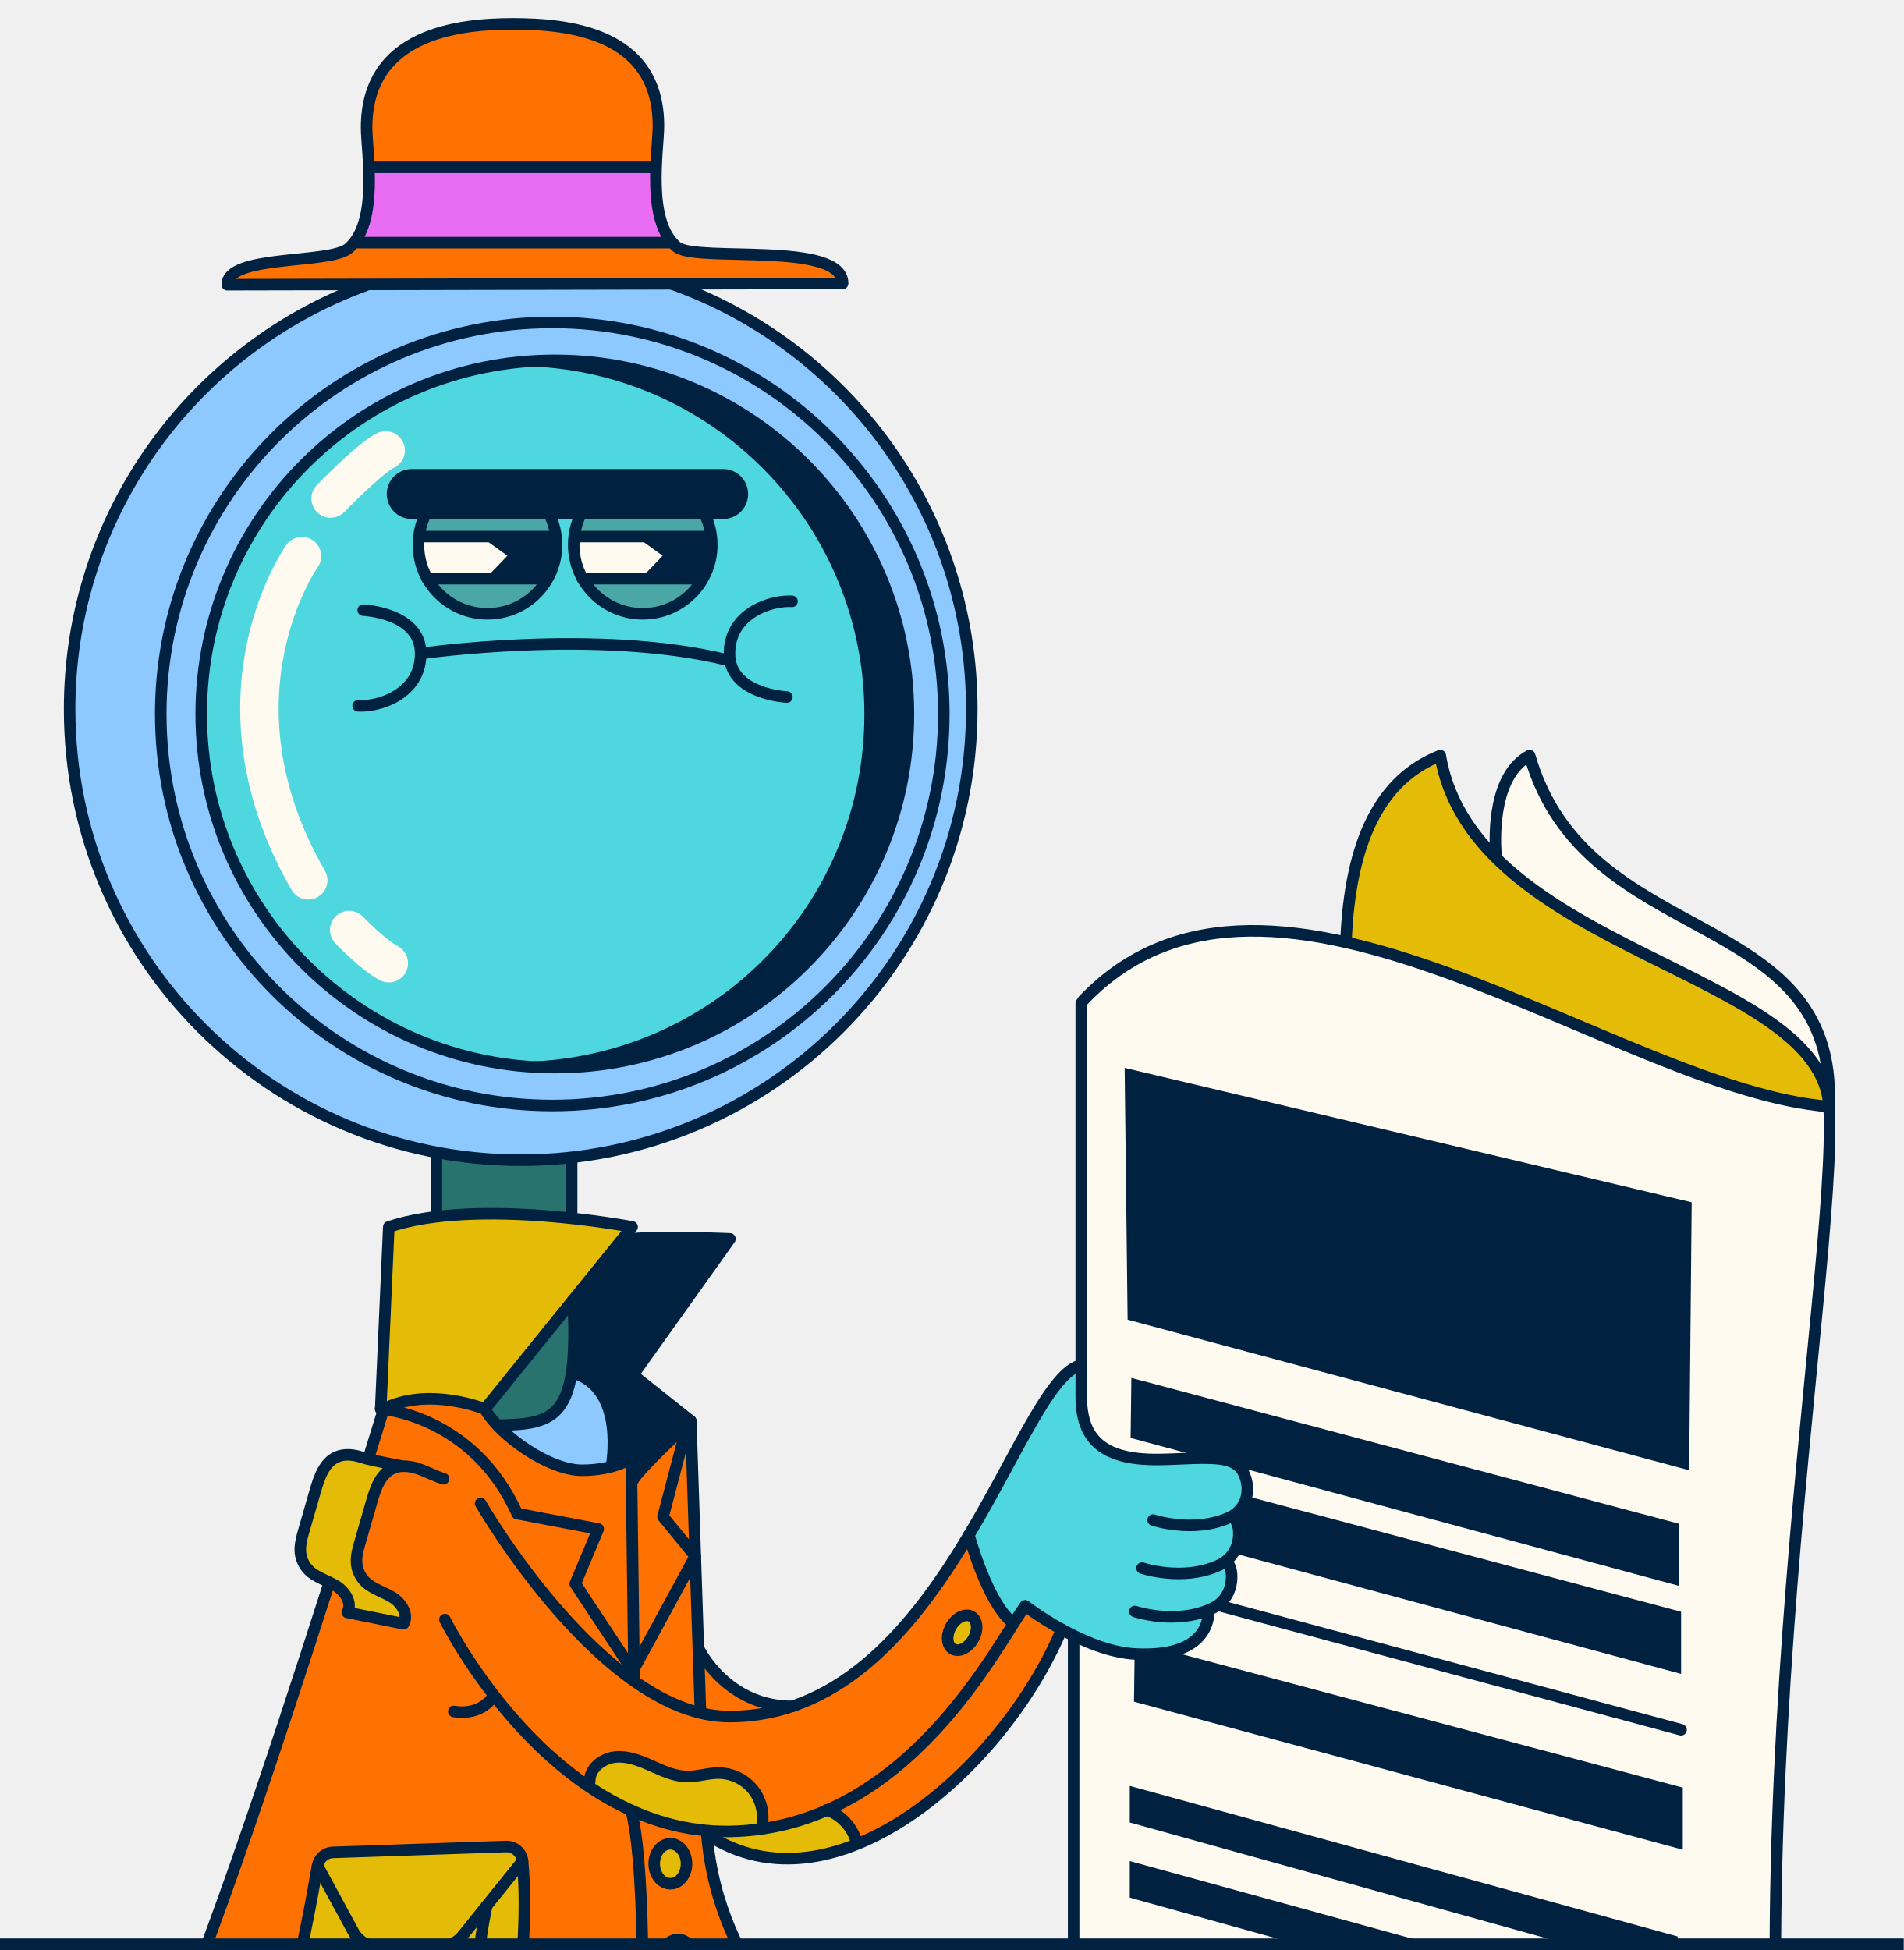
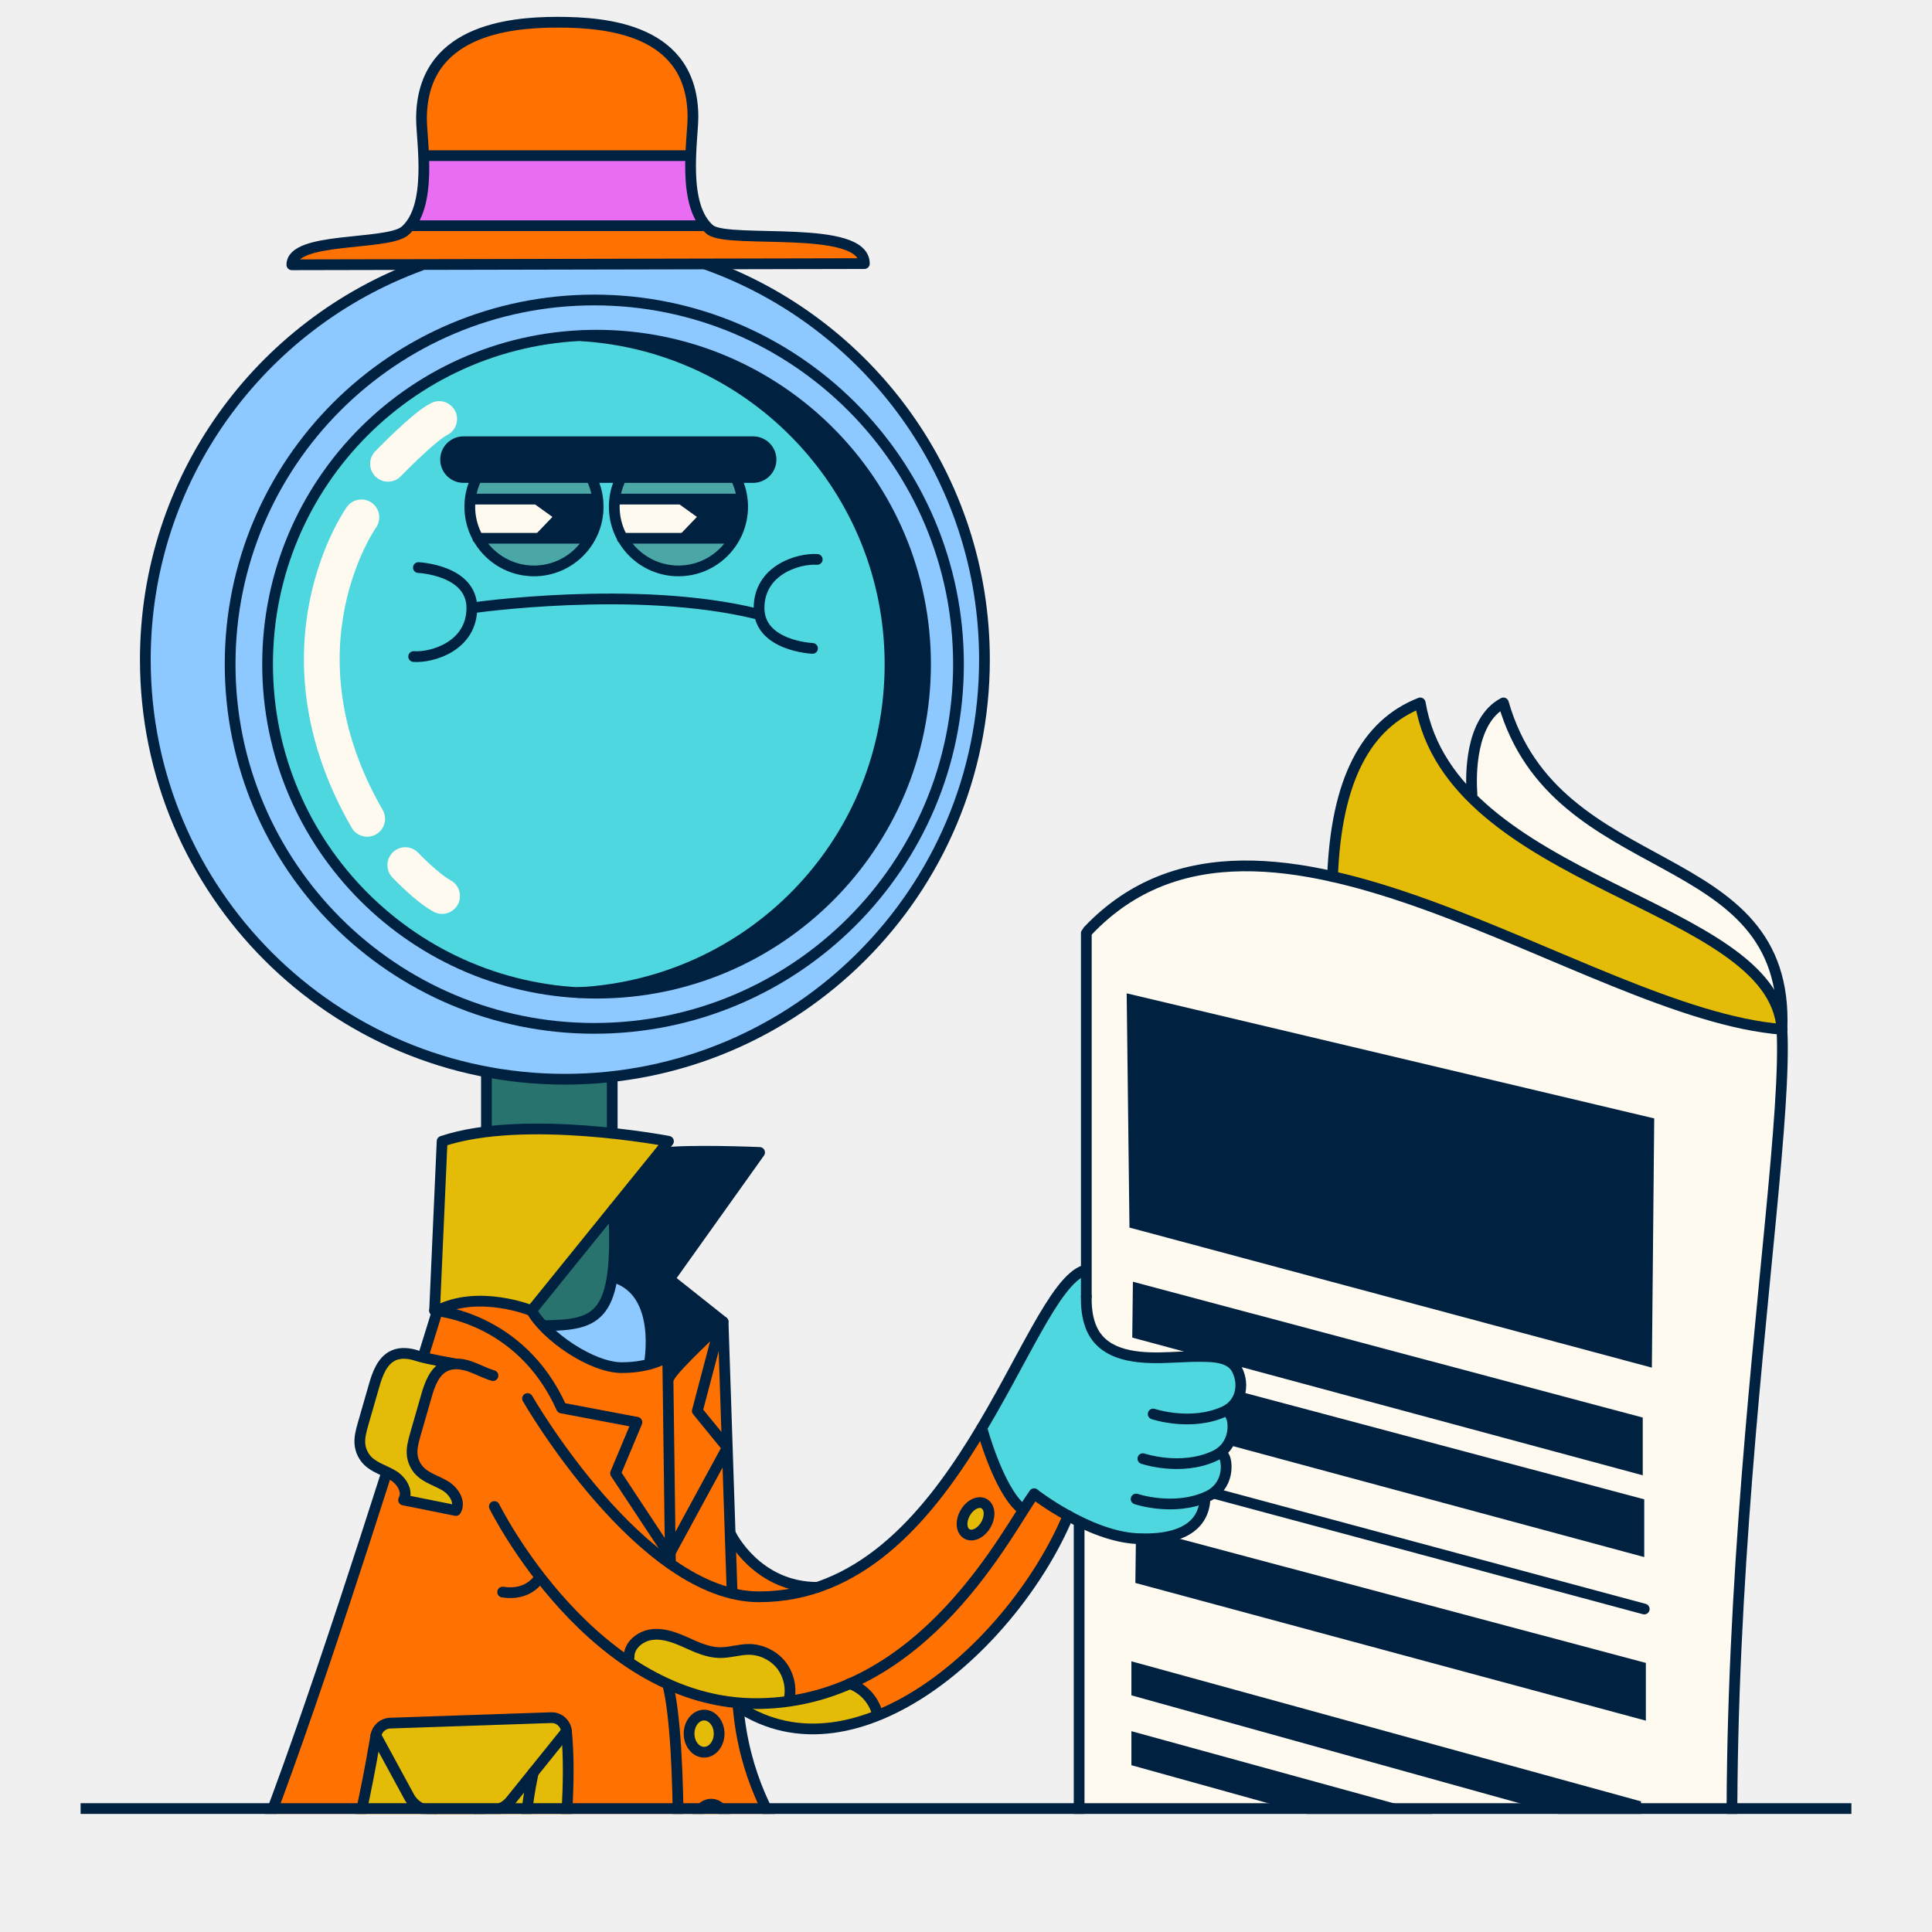
- <svg xmlns="http://www.w3.org/2000/svg" width="165" height="169" fill="none" viewBox="0 0 165 169">
-   <g clip-path="url(#a)">
-     <mask id="b" fill="#fff">
-       <path d="M0 0h165v169H0z" />
-     </mask>
-     <path fill="#8dc8ff" d="M45.446 100.658c21.648 0 39.197-17.549 39.197-39.196 0-21.648-17.55-39.196-39.197-39.196S6.25 39.814 6.25 61.462c0 21.647 17.549 39.196 39.196 39.196" />
-     <path fill="#4ed7de" d="M48.16 92.695c16.981 0 30.747-13.766 30.747-30.746 0-16.981-13.766-30.747-30.747-30.747-16.98 0-30.746 13.766-30.746 30.747 0 16.98 13.766 30.746 30.746 30.746" />
-     <path fill="#4ba6a6" d="M36.347 46.355H48.29s.554-1.55-1.436-1.99c-1.99-.444-10.177.22-10.177.22l-.333 1.77zm14.266-1.77-.443 1.327-.443.663h12.056l-1.217-2.653zm-3.651 5.75H37.12s2.323 2.877 5.197 2.877 5.196-1.88 4.646-2.877m3.761 0s2.323 3.097 4.533 3.097 5.31-2.324 5.197-3.097H50.72z" />
-     <path fill="#fffaf0" d="m36.346 46.908.883 2.947 10.323.15v-3.467zm24.184 3.097v-3.393l-10.803-.037s.256 2.803.626 3.28l10.177.147z" />
-     <path fill="#ff7101" d="M19.647 24.565h53.529s-1.217-2.323-3.87-2.433-9.4 0-10.287-.553c-.883-.554-2.213-2.987-2.213-5.64 0-2.654 4.093-13.604-11.723-13.934-12.497-.22-13.713 6.304-13.273 9.4s.553 9.954-2.654 10.617-9.07.443-9.51 2.543" />
-     <path fill="#e96df2" d="M31.922 14.612s.11 5.273-1.326 6.34h26.986l-1.033-6.563-24.627.22z" />
-     <path fill="#28736d" d="M49.506 105.524v-5.086s-9.51.22-11.943-.664v5.42l11.943.334zm-7.556 16.518 1.032 1.326s4.497.663 5.9-1.916c1.404-2.58.444-8.407.444-8.407l-7.373 8.997z" />
-     <path fill="#8dc8ff" d="M43.977 123.774s1.55 3.98 8.846 3.207c0 0 .997-7.19-3.206-7.63 0 0 0 3.65-5.64 4.423" />
-     <path fill="#4ed7de" d="M84.492 140.324s-1.18-.59-1.917.59-.293 1.99.293 1.99c.587 0 1.034-.073 1.327-.663s.293-1.917.293-1.917zm-.736-7.004s2.727 6.71 3.98 7.227l1.18-1.473s6.856 5.013 11.503 4.349 4.35-3.393 4.35-3.393 2.95-1.843 1.623-4.496c0 0 1.917-2.137.884-4.204 0 0 1.843-3.023.073-4.203s-5.75-.737-6.857-.81c-1.106-.073-6.636 2.36-6.93-7.667 0 0-1.326.444-3.096 2.804s-6.71 11.87-6.71 11.87z" />
-     <path fill="#fffaf0" d="M93.562 118.648v-31.78s7.816-6.563 14.23-6.34c6.413.223 12.936 2.007 17.363 3.43s23.556 10.95 33.363 11.943c1.696 6.857-9.917 76.756-1.4 112.919-1.77-.11-26.987-16.59-60.396-20.706-.787-1.064-3.67-4.877-3.674-5.43l-.15-41.253s9.587 5.16 11.87-1.4c0 0 2.58-1.107 1.624-4.497 0 0 1.4-2.063.883-4.203 0 0 1.99-2.877.073-4.203-1.916-1.327-5.9-.884-5.9-.884s-7.41.517-7.666-3.686a176 176 0 0 0-.22-3.907z" />
-     <path fill="#e4bc07" d="m116.863 81.745 7.519 1.88s27.687 12.606 34.137 12.276c-.627-6.636-10.047-10.25-10.047-10.25s-21.55-8.44-23.856-19.56c-3.444.174-9.307 7.36-7.757 15.657z" />
-     <path fill="#fffaf0" d="M132.457 65.598s-2.877.663-2.877 8.183c0 0 4.093 4.647 8.517 6.747s19.466 8.736 20.349 13.713c0 0 .11-7.52-6.303-10.95s-17.586-9.4-19.686-17.696z" />
-     <path fill="#ff7101" d="M11.793 216.674s21.236 5.893 41.09 4.936l2.656-4.14 3.48 3.96s16.59-.443 19.023-4.093c0 0-8.516-11.503-10.726-20.57s-5.197-15.373-5.197-15.373 6.857.333 9.29-3.43c0 0-9.623-7.63-9.843-19.243 0 0 3.54 3.316 10.286 1.88 6.747-1.437 17.807-11.723 19.907-19.243l-2.84-2.287-1.18 1.473s-3.797-4.756-3.98-7.226c0 0-8.73 14.45-15.89 14.783 0 0-6.986-1.583-7.3-7.41-.313-5.827-.997-17.253-.997-17.253s-3.906 3.096-6.526 3.54c-2.617.443-7.263.846-11.097-4.94l12.757-15.52s-9.843-3.317-20.903-.11l-.884 16.7-1.106 3.206s-2.877-1.216-4.093 1.66-1.66 6.414-1.66 6.414.25.98 1.326 1.99l1.077 1.01-.303 1.093s-10.177 34.95-14.71 40.256c0 0 12.72 3.317 15.816 3.317 0 0-6.303 21.9-17.473 34.616z" />
-     <path fill="#e4bc07" d="m33.47 122.114.333-15.706s12.386-2.877 20.903.11l-12.757 15.52s-7.04-1.807-9.033.183m1.661 4.87-4.647-.883s-1.84.61-2.213 1.77c-.374 1.16-1.66 6.413-1.66 6.413l1.326 1.99 2.324 1.66.443 1.66 4.867.884s.27-1.804-1.55-2.654-2.877-1.216-2.214-3.76c.664-2.543 1.88-5.863 1.88-5.863l1.437-1.217zm16.256 27.649s.22-2.543 2.654-2.433 4.8 1.437 5.42 1.55 3.096-.663 4.533 0 2.877 3.097 2.763 4.647c0 0-7.52 2.433-15.373-3.76z" />
-     <path fill="#e4bc07" d="M74.06 159.717s-.22-2.543-2.543-2.763c0 0-2.876 1.327-4.093 1.437s-5.864.333-5.864.333 3.317 2.213 6.414 2.323 6.083-1.326 6.083-1.326zm9.18-16.959c.692 0 1.253-.578 1.253-1.29s-.561-1.29-1.253-1.29-1.254.577-1.254 1.29c0 .712.561 1.29 1.254 1.29m-25.034 20.353c.712 0 1.29-.694 1.29-1.55s-.578-1.55-1.29-1.55-1.29.694-1.29 1.55.578 1.55 1.29 1.55m.188 8.33c.712 0 1.29-.694 1.29-1.55s-.578-1.55-1.29-1.55-1.29.694-1.29 1.55.577 1.55 1.29 1.55m-16.078 4.533s2.1-.11 2.544-1.99 2.543-13.823-1.437-13.937-14.047.444-14.047.444-1.326-.664-2.213 2.433-2.1 10.84-2.1 10.84-.11 1.55 1.107 1.77c1.216.22 13.823.773 16.146.443z" />
-     <path fill="#ff7101" d="M32.88 168.787s-.293 2.137 1.917 2.137 2.213-2.137 2.213-2.137z" />
-     <path fill="#002140" d="M49.839 31.535s25.66 4.204 25.436 30.747c0 0 .444 26.323-27.43 29.973 0 0 15.594 1.326 25.66-13.05 3.317-5.42 6.304-15.153 4.977-22.23s-6.303-16.147-14.71-21.346c-6.083-3.98-13.16-4.204-13.936-4.094zm3.208 95.446 1.326-.334.444.884 4.756-4.093-.663-1.217-4.093-3.207L63 107.291l-8.96.11-3.87 4.977-.443 6.526s4.423 1.55 3.316 8.073z" />
-     <path stroke="#fffaf0" stroke-linecap="round" stroke-linejoin="round" stroke-width="3.333" d="M26.17 48.198s-8.647 12.167.543 28.093m3.551 4.311s1.99 2.1 3.43 2.876" />
-     <path stroke="#002140" stroke-linecap="round" stroke-linejoin="round" d="M58.25 24.622c15.136 5.393 25.97 19.85 25.97 36.836 0 21.59-17.504 39.093-39.094 39.093S6.033 83.048 6.033 61.458c0-16.866 10.683-31.24 25.653-36.72" />
-     <path stroke="#002140" stroke-linecap="round" stroke-linejoin="round" d="M78.73 61.878c0 16.925-13.72 30.646-30.646 30.646s-30.647-13.72-30.647-30.646S31.159 31.23 48.085 31.23 78.73 44.952 78.73 61.878" />
-     <path stroke="#002140" stroke-linecap="round" stroke-linejoin="round" d="M46.736 31.292c16.007 1.017 28.677 14.32 28.677 30.586 0 16.267-12.437 29.323-28.233 30.553l-.807.044" />
-     <path stroke="#002140" stroke-linecap="round" stroke-linejoin="round" d="M81.796 61.878c0 18.741-15.193 33.933-33.933 33.933S13.93 80.62 13.93 61.878c0-18.74 15.192-33.933 33.933-33.933 18.74 0 33.933 15.193 33.933 33.933" />
-     <path stroke="#002140" stroke-linecap="round" stroke-linejoin="round" d="M31.48 52.878s4.977.22 4.977 3.76-3.65 4.647-5.42 4.533m37.16-.762s-4.976-.22-4.976-3.76 3.65-4.647 5.42-4.534m-32.184 4.527S51.72 54.429 63 57.195" />
-     <path stroke="#002140" stroke-linecap="round" stroke-linejoin="round" stroke-width="4.333" d="M35.684 42.815H62.67" />
-     <path stroke="#002140" stroke-linecap="round" stroke-linejoin="round" d="M48.23 47.215a5.983 5.983 0 1 1-11.966 0 5.983 5.983 0 0 1 11.966 0m-11.22 2.936h10.286m-10.509-3.649h10.95" />
-     <path fill="#002140" d="M42.722 46.168q-.294.336-.49.743l1.744 1.25-1.63 1.7q.114.196.25.377l4.793.303a3.2 3.2 0 0 0 .28-4.207" />
-     <path stroke="#002140" stroke-linecap="round" stroke-linejoin="round" d="M61.687 47.215a5.983 5.983 0 1 1-11.966 0 5.983 5.983 0 0 1 11.966 0m-11.22 2.936H60.75m-10.506-3.649h10.95" />
-     <path fill="#002140" d="M56.18 46.168q-.295.336-.49.743l1.743 1.25-1.63 1.7q.114.196.25.377l4.793.303a3.2 3.2 0 0 0 .28-4.207" />
-     <path stroke="#002140" stroke-linecap="round" stroke-linejoin="round" d="M73.026 24.565c0-3.687-12.446-1.827-14.316-3.123-.017-.01-.03-.024-.047-.034-2.7-2.227-1.6-8.44-1.6-10.493 0-8.17-7.967-8.847-12.63-8.847s-12.663.83-12.663 8.997c0 2.053 1.1 8.266-1.6 10.493a.4.4 0 0 1-.047.034c-1.863 1.293-10.43.483-10.43 3.083 2.1 0 52.773-.11 53.326-.11zM30.87 21.028h27.262m-25.878-6.526H56.64M37.82 99.92v5.384m11.723-4.793v5.013m11.164 42.914-.84-25.294-5.013-3.98 8.407-11.796s-6.637-.293-9.29.073" />
-     <path stroke="#002140" stroke-linecap="round" stroke-linejoin="round" d="m54.957 145.67-.25-19.279s-1.473 1.033-4.276 1.033-7.077-2.95-8.407-5.31l12.757-15.78s-13.42-2.58-21.087 0l-.7 15.767" />
-     <path stroke="#002140" stroke-linecap="round" stroke-linejoin="round" d="M59.867 123.147s-4.57 4.204-5.014 5.16m-5.186-15.649c.53 10.173-1.46 10.767-6.437 10.853" />
-     <path stroke="#002140" stroke-linecap="round" stroke-linejoin="round" d="M49.7 118.991c4.59 1.384 3.29 8.1 3.29 8.1m-11.338 3.207s10.617 18.47 21.567 18.47c18.47 0 24.773-28.534 30.303-30.414" />
-     <path stroke="#002140" stroke-linecap="round" stroke-linejoin="round" d="M38.557 140.364s9.18 18.58 24.663 18.36 23.28-16.417 25.63-19.543" />
-     <path stroke="#002140" stroke-linecap="round" stroke-linejoin="round" d="M84.197 140.098c.53.306.595 1.183.147 1.959-.449.777-1.241 1.158-1.77.853-.53-.306-.595-1.183-.147-1.959.448-.777 1.24-1.158 1.77-.853m-.224-7.061s1.553 5.74 3.69 7.507m-27.059 2.436s2.386 4.907 8.05 4.907m-7.386 11.094c11.06 7.3 25.733-5.824 30.746-17.77m1.695-20.424V86.944" />
-     <path stroke="#002140" stroke-linecap="round" stroke-linejoin="round" d="M88.854 139.178s5.08 3.95 9.576 4.17 6.267-1.474 6.34-3.76" />
-     <path stroke="#002140" stroke-linecap="round" stroke-linejoin="round" d="M98.354 139.661s3.503 1.18 6.599-.22c2.1-.92 1.917-3.244 1.587-3.76m-7.561.22s3.503 1.18 6.599-.22c2.1-.92 1.917-3.243 1.587-3.76m-7.225-.184s3.503 1.18 6.6-.22c1.53-.693 1.943-2.443 1.216-3.903-.58-1.167-2.12-1.227-3.256-1.24-1.324-.017-2.647.103-3.97.116-2.484.027-5.437-.313-6.433-2.98-.324-.863-.407-1.806-.387-2.723" />
-     <path stroke="#002140" stroke-linecap="round" stroke-linejoin="round" d="M96.722 188.113c34.33 4.157 58.626 20.043 60.396 20.707-8.406-44.02 2.213-97.989 1.4-112.92-18.433-1.436-48.293-26.432-64.662-9.18" />
-     <path stroke="#002140" stroke-linecap="round" stroke-linejoin="round" d="M158.518 95.901c-.737-11.833-30.82-13.383-33.696-30.413-5.087 1.99-7.834 7.25-8.174 16.177" />
-     <path fill="#002140" d="m97.469 92.548.256 21.823 48.667 13.05.22-23.223zm.581 26.869-.064 5.203 47.557 12.83v-5.383zm8.87 15.193 38.773 10.46v-5.383l-37.533-9.997s-1.323 1.16-1.063 2.01m-8.764 11.647-.054 4.13 47.56 12.83v-5.383l-44.58-11.873m-3.347 14.896v-3.17l47.483 13.05v3.32zm0 6.514v-3.17l47.483 13.05v3.317z" />
-     <path stroke="#fffaf0" stroke-linecap="round" stroke-linejoin="round" stroke-width="3.333" d="M28.652 43.205s3.384-3.503 4.77-4.17" />
-     <path stroke="#002140" stroke-linecap="round" stroke-linejoin="round" d="M129.638 73.998c-.116-1.71-.193-6.86 2.927-8.514 4.867 17.034 26.69 12.83 25.953 30.413M96.734 188.03l-3.687-5.9v-40.256m-64.585-4.483c-4.783 14.983-11.866 36.326-15.013 41.569 0 0 19.243 6.637 42.137 1.327 0 0 9.623 4.313 15.926-2.323 0 0-9.217-6.45-10.25-18.987m-19.238-36.863s-4.904-1.99-8.773 0c0 0-.494 1.613-1.327 4.303" />
-     <path stroke="#002140" stroke-linecap="round" stroke-linejoin="round" d="M55.59 180.287s.59-17.623-.883-23.373M32.99 122.101s8 .526 11.833 9.079c1.537.29 7.02 1.334 7.02 1.334l-1.986 4.75 4.7 7.116m.369.297 5.33-9.81-2.794-3.417 2.107-8.01m-8.459 30.958c-.036-1.097 1.037-1.977 2.127-2.114s2.163.28 3.167.727c1.003.447 2.026.933 3.123.953.94.017 1.863-.313 2.803-.3a3.9 3.9 0 0 1 2.897 1.39 3.9 3.9 0 0 1 .82 3.107m5.609-1.298a4.05 4.05 0 0 1 2.587 2.844m-14.746 1.817c0 .958-.627 1.734-1.4 1.734s-1.4-.776-1.4-1.734c0-.957.627-1.733 1.4-1.733s1.4.776 1.4 1.733m.663 8.293c0 .958-.627 1.734-1.4 1.734-.774 0-1.4-.776-1.4-1.734 0-.957.626-1.733 1.4-1.733s1.4.776 1.4 1.733M27.52 161.7c-.423 2.477-1.503 8.463-2.61 11.92-.27.843.314 1.72 1.194 1.807 3.65.37 12.04 1.06 17.46.273a1.4 1.4 0 0 0 1.19-1.197c.316-2.363 1.003-8.38.533-13.203a1.4 1.4 0 0 0-1.444-1.27l-14.99.51a1.396 1.396 0 0 0-1.33 1.16z" />
-     <path stroke="#002140" stroke-linecap="round" stroke-linejoin="round" d="m27.52 161.7 3.106 5.723a2.47 2.47 0 0 0 2.19 1.294l5.353-.034a2.47 2.47 0 0 0 1.914-.923l5.2-6.463" />
-     <path stroke="#002140" stroke-linecap="round" stroke-linejoin="round" d="M37.077 168.721c.043.12.076.25.09.383.123 1.06-.784 2.04-2.027 2.187s-2.353-.597-2.477-1.66c-.036-.323.02-.637.154-.92m9.483 6.822c-1.904-2.71-.11-10.389-.11-10.389m-7.267-38.076s-2.77-.494-3.497-.744-1.546-.363-2.246-.053c-1.07.477-1.507 1.737-1.834 2.863l-1.01 3.507c-.183.64-.37 1.303-.293 1.966.067.56.33 1.094.733 1.49.654.64 1.594.877 2.367 1.36.777.484 1.413 1.49.957 2.284l4.873.983c.457-.79-.18-1.8-.957-2.283-.776-.484-1.716-.72-2.366-1.36a2.55 2.55 0 0 1-.734-1.49c-.08-.664.107-1.324.294-1.967q.504-1.754 1.01-3.506c.323-1.127.76-2.387 1.833-2.864.7-.31 1.523-.196 2.247.054.723.25 1.403.626 2.14.85m4.32 18.839s-.96 1.733-3.43 1.327m106.359 1.587-40.033-10.766" />
-   </g>
-   <path fill="#002140" d="M165 169v-1H0v2h165z" mask="url(#b)" />
+ <svg xmlns="http://www.w3.org/2000/svg" viewBox="14.5 19.5 180 180">
  <defs>
    <clipPath id="a">
-       <path fill="#fff" d="M0 0h165v169H0z" />
+       <path fill="none" d="M22 19.5h165v169H22z" />
    </clipPath>
+     <mask id="b" width="165" height="170" x="22" y="19.5" maskUnits="userSpaceOnUse">
+       <path fill="#fff" d="M22 19.5h165v169H22z" />
+     </mask>
  </defs>
+   <g clip-path="url(#a)">
+     <path fill="#8dc8ff" d="M67.45 120.16c21.65 0 39.2-17.55 39.2-39.2s-17.55-39.2-39.2-39.2-39.2 17.55-39.2 39.2 17.55 39.2 39.2 39.2" />
+     <path fill="#4ed7de" d="M70.16 112.19c16.98 0 30.75-13.77 30.75-30.75S87.14 50.69 70.16 50.69 39.41 64.46 39.41 81.44s13.77 30.75 30.75 30.75" />
+     <path fill="#4ba6a6" d="M58.35 65.85h11.94s.55-1.55-1.44-1.99-10.18.22-10.18.22l-.33 1.77ZM72.61 64.09l-.44 1.33-.44.66h12.06l-1.22-2.65-9.95.66ZM68.96 69.83h-9.84s2.32 2.88 5.2 2.88 5.2-1.88 4.65-2.88ZM72.72 69.83s2.32 3.1 4.53 3.1 5.31-2.32 5.2-3.1z" />
+     <path fill="#fffaf0" d="m58.35 66.41.88 2.95 10.32.15v-3.47l-11.21.37ZM82.53 69.51v-3.39l-10.8-.04s.26 2.8.63 3.28l10.18.15Z" />
+     <path fill="#ff7101" d="M41.65 44.07h53.53s-1.22-2.32-3.87-2.43-9.4 0-10.29-.55c-.88-.55-2.21-2.99-2.21-5.64s4.09-13.6-11.72-13.93c-12.5-.22-13.71 6.3-13.27 9.4s.55 9.95-2.65 10.62-9.07.44-9.51 2.54Z" />
+     <path fill="#e96df2" d="M53.92 34.11s.11 5.27-1.33 6.34h26.99l-1.03-6.56z" />
+     <path fill="#28736d" d="M71.51 125.02v-5.09s-9.51.22-11.94-.66v5.42zM63.95 141.54l1.03 1.33s4.5.66 5.9-1.92.44-8.41.44-8.41z" />
+     <path fill="#8dc8ff" d="M65.98 143.27s1.55 3.98 8.85 3.21c0 0 1-7.19-3.21-7.63 0 0 0 3.65-5.64 4.42" />
+     <path fill="#4ed7de" d="M106.49 159.82s-1.18-.59-1.92.59-.29 1.99.29 1.99 1.03-.07 1.33-.66.29-1.92.29-1.92ZM105.76 152.82s2.73 6.71 3.98 7.23l1.18-1.47s6.86 5.01 11.5 4.35c4.65-.66 4.35-3.39 4.35-3.39s2.95-1.84 1.62-4.5c0 0 1.92-2.14.88-4.2 0 0 1.84-3.02.07-4.2s-5.75-.74-6.86-.81-6.64 2.36-6.93-7.67c0 0-1.33.44-3.1 2.8s-6.71 11.87-6.71 11.87Z" />
+     <path fill="#fffaf0" d="M115.56 138.15v-31.78s7.82-6.56 14.23-6.34 12.94 2.01 17.36 3.43c4.43 1.42 23.56 10.95 33.36 11.94 1.7 6.86-9.92 76.76-1.4 112.92-1.77-.11-26.99-16.59-60.4-20.71-.79-1.06-3.67-4.88-3.67-5.43s-.15-41.25-.15-41.25 9.59 5.16 11.87-1.4c0 0 2.58-1.11 1.62-4.5 0 0 1.4-2.06.88-4.2 0 0 1.99-2.88.07-4.2-1.92-1.33-5.9-.88-5.9-.88s-7.41.52-7.67-3.69c-.07-1.77-.22-3.91-.22-3.91Z" />
+     <path fill="#e4bc07" d="m138.86 101.25 7.52 1.88s27.69 12.61 34.14 12.28c-.63-6.64-10.05-10.25-10.05-10.25s-21.55-8.44-23.86-19.56c-3.44.17-9.31 7.36-7.76 15.66Z" />
+     <path fill="#fffaf0" d="M154.46 85.1s-2.88.66-2.88 8.18c0 0 4.09 4.65 8.52 6.75 4.42 2.1 19.47 8.74 20.35 13.71 0 0 .11-7.52-6.3-10.95s-17.59-9.4-19.69-17.7Z" />
+     <path fill="#ff7101" d="M33.79 236.17s21.24 5.89 41.09 4.94l2.66-4.14 3.48 3.96s16.59-.44 19.02-4.09c0 0-8.52-11.5-10.73-20.57s-5.2-15.37-5.2-15.37 6.86.33 9.29-3.43c0 0-9.62-7.63-9.84-19.24 0 0 3.54 3.32 10.29 1.88s17.81-11.72 19.91-19.24l-2.84-2.29-1.18 1.47s-3.8-4.76-3.98-7.23c0 0-8.73 14.45-15.89 14.78 0 0-6.99-1.58-7.3-7.41s-1-17.25-1-17.25-3.91 3.1-6.53 3.54-7.26.85-11.1-4.94l12.76-15.52s-9.84-3.32-20.9-.11l-.88 16.7-1.11 3.21s-2.88-1.22-4.09 1.66c-1.22 2.88-1.66 6.41-1.66 6.41s.25.98 1.33 1.99l1.08 1.01-.3 1.09s-10.18 34.95-14.71 40.26c0 0 12.72 3.32 15.82 3.32 0 0-6.3 21.9-17.47 34.62Z" />
+     <path fill="#e4bc07" d="m55.47 141.61.33-15.71s12.39-2.88 20.9.11l-12.76 15.52s-7.04-1.81-9.03.18M56.58 146.59l-4.65-.88s-1.84.61-2.21 1.77-1.66 6.41-1.66 6.41l1.33 1.99 2.32 1.66.44 1.66 4.87.88s.27-1.8-1.55-2.65-2.88-1.22-2.21-3.76c.66-2.54 1.88-5.86 1.88-5.86zM72.83 174.24s.22-2.54 2.65-2.43 4.8 1.44 5.42 1.55 3.1-.66 4.53 0c1.44.66 2.88 3.1 2.76 4.65 0 0-7.52 2.43-15.37-3.76Z" />
+     <path fill="#e4bc07" d="M96.06 179.22s-.22-2.54-2.54-2.76c0 0-2.88 1.33-4.09 1.44-1.22.11-5.86.33-5.86.33s3.32 2.21 6.41 2.32c3.1.11 6.08-1.33 6.08-1.33M105.24 162.26c.69 0 1.25-.58 1.25-1.29s-.56-1.29-1.25-1.29-1.25.58-1.25 1.29.56 1.29 1.25 1.29M80.21 182.61c.71 0 1.29-.69 1.29-1.55s-.58-1.55-1.29-1.55-1.29.69-1.29 1.55.58 1.55 1.29 1.55M80.39 190.94c.71 0 1.29-.69 1.29-1.55s-.58-1.55-1.29-1.55-1.29.69-1.29 1.55.58 1.55 1.29 1.55M64.32 195.47s2.1-.11 2.54-1.99 2.54-13.82-1.44-13.94c-3.98-.11-14.05.44-14.05.44s-1.33-.66-2.21 2.43-2.1 10.84-2.1 10.84-.11 1.55 1.11 1.77 13.82.77 16.15.44Z" />
+     <path fill="#ff7101" d="M54.88 188.29s-.29 2.14 1.92 2.14 2.21-2.14 2.21-2.14z" />
+     <path fill="#002140" d="M71.84 51.04s25.66 4.2 25.44 30.75c0 0 .44 26.32-27.43 29.97 0 0 15.59 1.33 25.66-13.05 3.32-5.42 6.3-15.15 4.98-22.23-1.33-7.08-6.3-16.15-14.71-21.35-6.08-3.98-13.16-4.2-13.94-4.09M75.05 146.48l1.33-.33.44.88 4.76-4.09-.66-1.22-4.09-3.21 8.18-11.72-8.96.11-3.87 4.98-.44 6.53s4.42 1.55 3.32 8.07Z" />
+     <path fill="none" stroke="#fffaf0" stroke-linecap="round" stroke-linejoin="round" stroke-width="3.33" d="M48.17 67.7s-8.65 12.17.54 28.09M52.26 100.1s1.99 2.1 3.43 2.88" />
+     <path fill="none" stroke="#002140" stroke-linecap="round" stroke-linejoin="round" d="M80.25 44.12c15.14 5.39 25.97 19.85 25.97 36.84 0 21.59-17.5 39.09-39.09 39.09s-39.09-17.5-39.09-39.09c0-16.87 10.68-31.24 25.65-36.72" />
+     <path fill="none" stroke="#002140" stroke-linecap="round" stroke-linejoin="round" d="M100.73 81.38c0 16.93-13.72 30.65-30.65 30.65S39.43 98.31 39.43 81.38s13.72-30.65 30.65-30.65 30.65 13.72 30.65 30.65" />
+     <path fill="none" stroke="#002140" stroke-linecap="round" stroke-linejoin="round" d="M68.74 50.79c16.01 1.02 28.68 14.32 28.68 30.59s-12.44 29.32-28.23 30.55l-.81.04" />
+     <path fill="none" stroke="#002140" stroke-linecap="round" stroke-linejoin="round" d="M103.8 81.38c0 18.74-15.19 33.93-33.93 33.93s-33.93-15.19-33.93-33.93 15.19-33.93 33.93-33.93 33.93 15.19 33.93 33.93" />
+     <path fill="none" stroke="#002140" stroke-linecap="round" stroke-linejoin="round" d="M53.48 72.38s4.98.22 4.98 3.76-3.65 4.65-5.42 4.53M90.2 79.91s-4.98-.22-4.98-3.76 3.65-4.65 5.42-4.53M58.46 76.14s15.26-2.21 26.54.55" />
+     <path fill="none" stroke="#002140" stroke-linecap="round" stroke-linejoin="round" stroke-width="4.33" d="M57.68 62.32h26.99" />
+     <path fill="none" stroke="#002140" stroke-linecap="round" stroke-linejoin="round" d="M70.23 66.71c0 3.3-2.68 5.98-5.98 5.98s-5.98-2.68-5.98-5.98 2.68-5.98 5.98-5.98 5.98 2.68 5.98 5.98M59.01 69.65H69.3M58.79 66h10.95" />
+     <path fill="#002140" d="M64.72 65.67c-.2.22-.36.47-.49.74l1.74 1.25-1.63 1.7c.08.13.16.26.25.38l4.79.3c.58-.58.94-1.38.94-2.26 0-.73-.25-1.41-.66-1.94" />
+     <path fill="none" stroke="#002140" stroke-linecap="round" stroke-linejoin="round" d="M83.69 66.71c0 3.3-2.68 5.98-5.98 5.98s-5.98-2.68-5.98-5.98 2.68-5.98 5.98-5.98 5.98 2.68 5.98 5.98M72.47 69.65h10.28M72.24 66h10.95" />
+     <path fill="#002140" d="M78.18 65.67c-.2.22-.36.47-.49.74l1.74 1.25-1.63 1.7c.08.13.16.26.25.38l4.79.3c.58-.58.94-1.38.94-2.26 0-.73-.25-1.41-.66-1.94" />
+     <path fill="none" stroke="#002140" stroke-linecap="round" stroke-linejoin="round" d="M95.03 44.06c0-3.69-12.45-1.83-14.32-3.12-.02-.01-.03-.02-.05-.03-2.7-2.23-1.6-8.44-1.6-10.49 0-8.17-7.97-8.85-12.63-8.85s-12.66.83-12.66 9c0 2.05 1.1 8.27-1.6 10.49-.02.01-.03.02-.05.03-1.86 1.29-10.43.48-10.43 3.08 2.1 0 52.77-.11 53.33-.11ZM52.87 40.53h27.26M54.25 34h24.39M59.82 119.42v5.38M71.54 120.01v5.01M82.71 167.94l-.84-25.29-5.01-3.98 8.41-11.8s-6.64-.29-9.29.07" />
+     <path fill="none" stroke="#002140" stroke-linecap="round" stroke-linejoin="round" d="m76.96 165.17-.25-19.28s-1.47 1.03-4.28 1.03-7.08-2.95-8.41-5.31l12.76-15.78s-13.42-2.58-21.09 0l-.7 15.77" />
+     <path fill="none" stroke="#002140" stroke-linecap="round" stroke-linejoin="round" d="M81.87 142.65s-4.57 4.2-5.01 5.16M71.67 132.16c.53 10.17-1.46 10.77-6.44 10.85" />
+     <path fill="none" stroke="#002140" stroke-linecap="round" stroke-linejoin="round" d="M71.7 138.49c4.59 1.38 3.29 8.1 3.29 8.1M63.65 149.8s10.62 18.47 21.57 18.47c18.47 0 24.77-28.53 30.3-30.41" />
+     <path fill="none" stroke="#002140" stroke-linecap="round" stroke-linejoin="round" d="M60.56 159.86s9.18 18.58 24.66 18.36 23.28-16.42 25.63-19.54" />
+     <path fill="none" stroke="#002140" stroke-linecap="round" stroke-linejoin="round" d="M106.2 159.6c.53.31.6 1.18.15 1.96s-1.24 1.16-1.77.85-.6-1.18-.15-1.96 1.24-1.16 1.77-.85M105.97 152.54s1.55 5.74 3.69 7.51M82.6 162.48s2.39 4.91 8.05 4.91M83.27 178.48c11.06 7.3 25.73-5.82 30.75-17.77M115.71 140.29v-33.84" />
+     <path fill="none" stroke="#002140" stroke-linecap="round" stroke-linejoin="round" d="M110.85 158.68s5.08 3.95 9.58 4.17 6.27-1.47 6.34-3.76" />
+     <path fill="none" stroke="#002140" stroke-linecap="round" stroke-linejoin="round" d="M120.35 159.16s3.5 1.18 6.6-.22c2.1-.92 1.92-3.24 1.59-3.76M120.98 155.4s3.5 1.18 6.6-.22c2.1-.92 1.92-3.24 1.59-3.76M121.94 151.24s3.5 1.18 6.6-.22c1.53-.69 1.94-2.44 1.22-3.9-.58-1.17-2.12-1.23-3.26-1.24-1.32-.02-2.65.1-3.97.12-2.48.03-5.44-.31-6.43-2.98-.32-.86-.41-1.81-.39-2.72" />
+     <path fill="none" stroke="#002140" stroke-linecap="round" stroke-linejoin="round" d="M118.72 207.61c34.33 4.16 58.63 20.04 60.4 20.71-8.41-44.02 2.21-97.99 1.4-112.92-18.43-1.44-48.29-26.43-64.66-9.18" />
+     <path fill="none" stroke="#002140" stroke-linecap="round" stroke-linejoin="round" d="M180.52 115.4c-.74-11.83-30.82-13.38-33.7-30.41-5.09 1.99-7.83 7.25-8.17 16.18" />
+     <path fill="#002140" d="m119.47 112.05.26 21.82 48.67 13.05.22-23.22-49.14-11.65ZM120.05 138.92l-.06 5.2 47.56 12.83v-5.38l-47.49-12.65ZM128.92 154.11l38.77 10.46v-5.38l-37.53-10s-1.32 1.16-1.06 2.01M120.33 162.85l-.05 4.13 47.56 12.83v-5.38l-44.58-11.87M119.91 177.45v-3.17l47.48 13.05v3.32zM119.91 183.96v-3.17l47.48 13.05v3.32z" />
+     <path fill="none" stroke="#fffaf0" stroke-linecap="round" stroke-linejoin="round" stroke-width="3.33" d="M50.65 62.71s3.38-3.5 4.77-4.17" />
+     <path fill="none" stroke="#002140" stroke-linecap="round" stroke-linejoin="round" d="M151.64 93.5c-.12-1.71-.19-6.86 2.93-8.51 4.87 17.03 26.69 12.83 25.95 30.41M118.73 207.53l-3.69-5.9v-40.26M50.46 156.89c-4.78 14.98-11.87 36.33-15.01 41.57 0 0 19.24 6.64 42.14 1.33 0 0 9.62 4.31 15.93-2.32 0 0-9.22-6.45-10.25-18.99M64.02 141.61s-4.9-1.99-8.77 0c0 0-.49 1.61-1.33 4.3" />
+     <path fill="none" stroke="#002140" stroke-linecap="round" stroke-linejoin="round" d="M77.59 199.79s.59-17.62-.88-23.37M54.99 141.6s8 .53 11.83 9.08c1.54.29 7.02 1.33 7.02 1.33l-1.99 4.75 4.7 7.12M76.93 164.18l5.33-9.81-2.79-3.42 2.11-8.01M73.11 173.9c-.04-1.1 1.04-1.98 2.13-2.11 1.09-.14 2.16.28 3.17.73 1 .45 2.03.93 3.12.95.94.02 1.86-.31 2.8-.3 1.1.02 2.19.54 2.9 1.39.7.85 1.01 2.02.82 3.11M93.66 176.36c1.27.43 2.28 1.54 2.59 2.84M81.5 181.02c0 .96-.63 1.73-1.4 1.73s-1.4-.78-1.4-1.73.63-1.73 1.4-1.73 1.4.78 1.4 1.73M82.16 189.32c0 .96-.63 1.73-1.4 1.73s-1.4-.78-1.4-1.73.63-1.73 1.4-1.73 1.4.78 1.4 1.73M49.52 181.2c-.42 2.48-1.5 8.46-2.61 11.92-.27.84.31 1.72 1.19 1.81 3.65.37 12.04 1.06 17.46.27a1.4 1.4 0 0 0 1.19-1.2c.32-2.36 1-8.38.53-13.2-.07-.74-.7-1.3-1.44-1.27l-14.99.51c-.66.02-1.22.51-1.33 1.16" />
+     <path fill="none" stroke="#002140" stroke-linecap="round" stroke-linejoin="round" d="m49.52 181.2 3.11 5.72c.44.8 1.28 1.3 2.19 1.29l5.35-.03c.74 0 1.45-.34 1.91-.92l5.2-6.46" />
+     <path fill="none" stroke="#002140" stroke-linecap="round" stroke-linejoin="round" d="M59.08 188.22c.04.12.08.25.09.38.12 1.06-.78 2.04-2.03 2.19s-2.35-.6-2.48-1.66c-.04-.32.02-.64.15-.92M64.3 195.03c-1.9-2.71-.11-10.39-.11-10.39M56.92 146.57s-2.77-.49-3.5-.74-1.55-.36-2.25-.05c-1.07.48-1.51 1.74-1.83 2.86-.34 1.17-.67 2.34-1.01 3.51-.18.64-.37 1.3-.29 1.97.07.56.33 1.09.73 1.49.65.64 1.59.88 2.37 1.36s1.41 1.49.96 2.28l4.87.98c.46-.79-.18-1.8-.96-2.28s-1.72-.72-2.37-1.36c-.4-.4-.66-.93-.73-1.49-.08-.66.11-1.32.29-1.97.34-1.17.67-2.34 1.01-3.51.32-1.13.76-2.39 1.83-2.86.7-.31 1.52-.2 2.25.05.72.25 1.4.63 2.14.85M64.76 166.5s-.96 1.73-3.43 1.33M167.69 169.41l-40.03-10.77" />
+   </g>
+   <g mask="url(#b)">
+     <path fill="#002140" d="M187 188.5v-1H22v2h165z" />
+   </g>
</svg>
